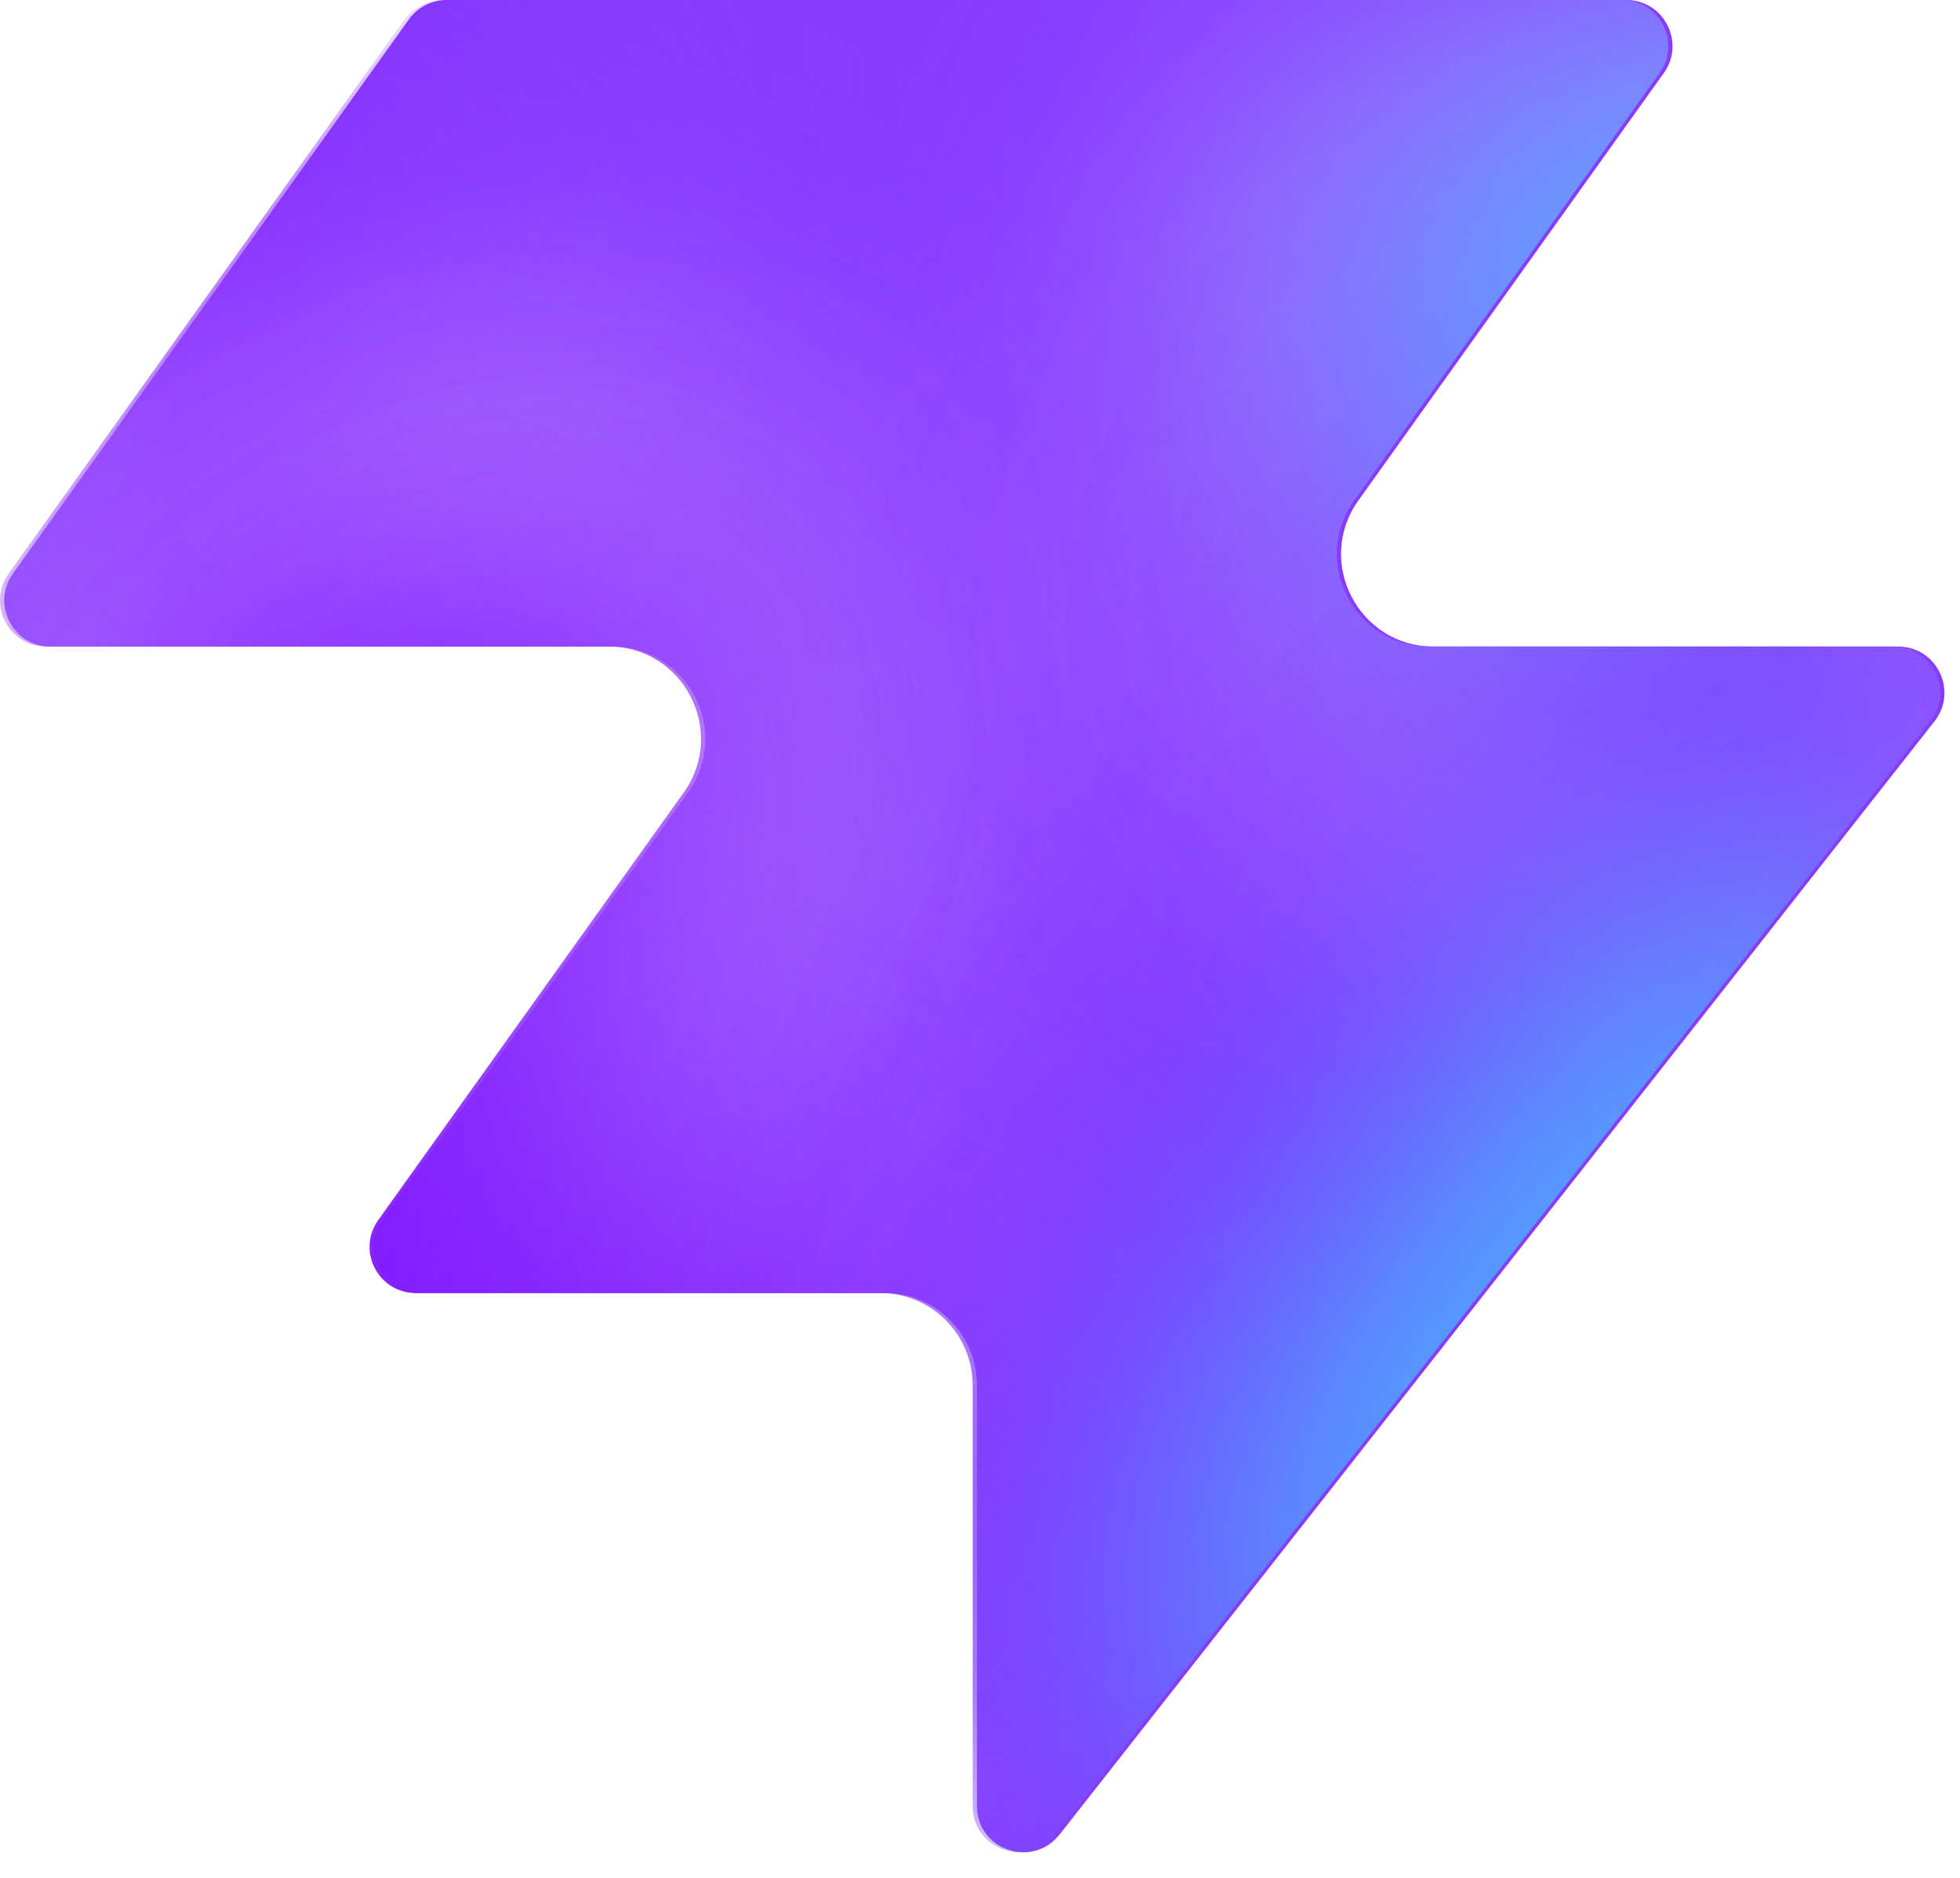
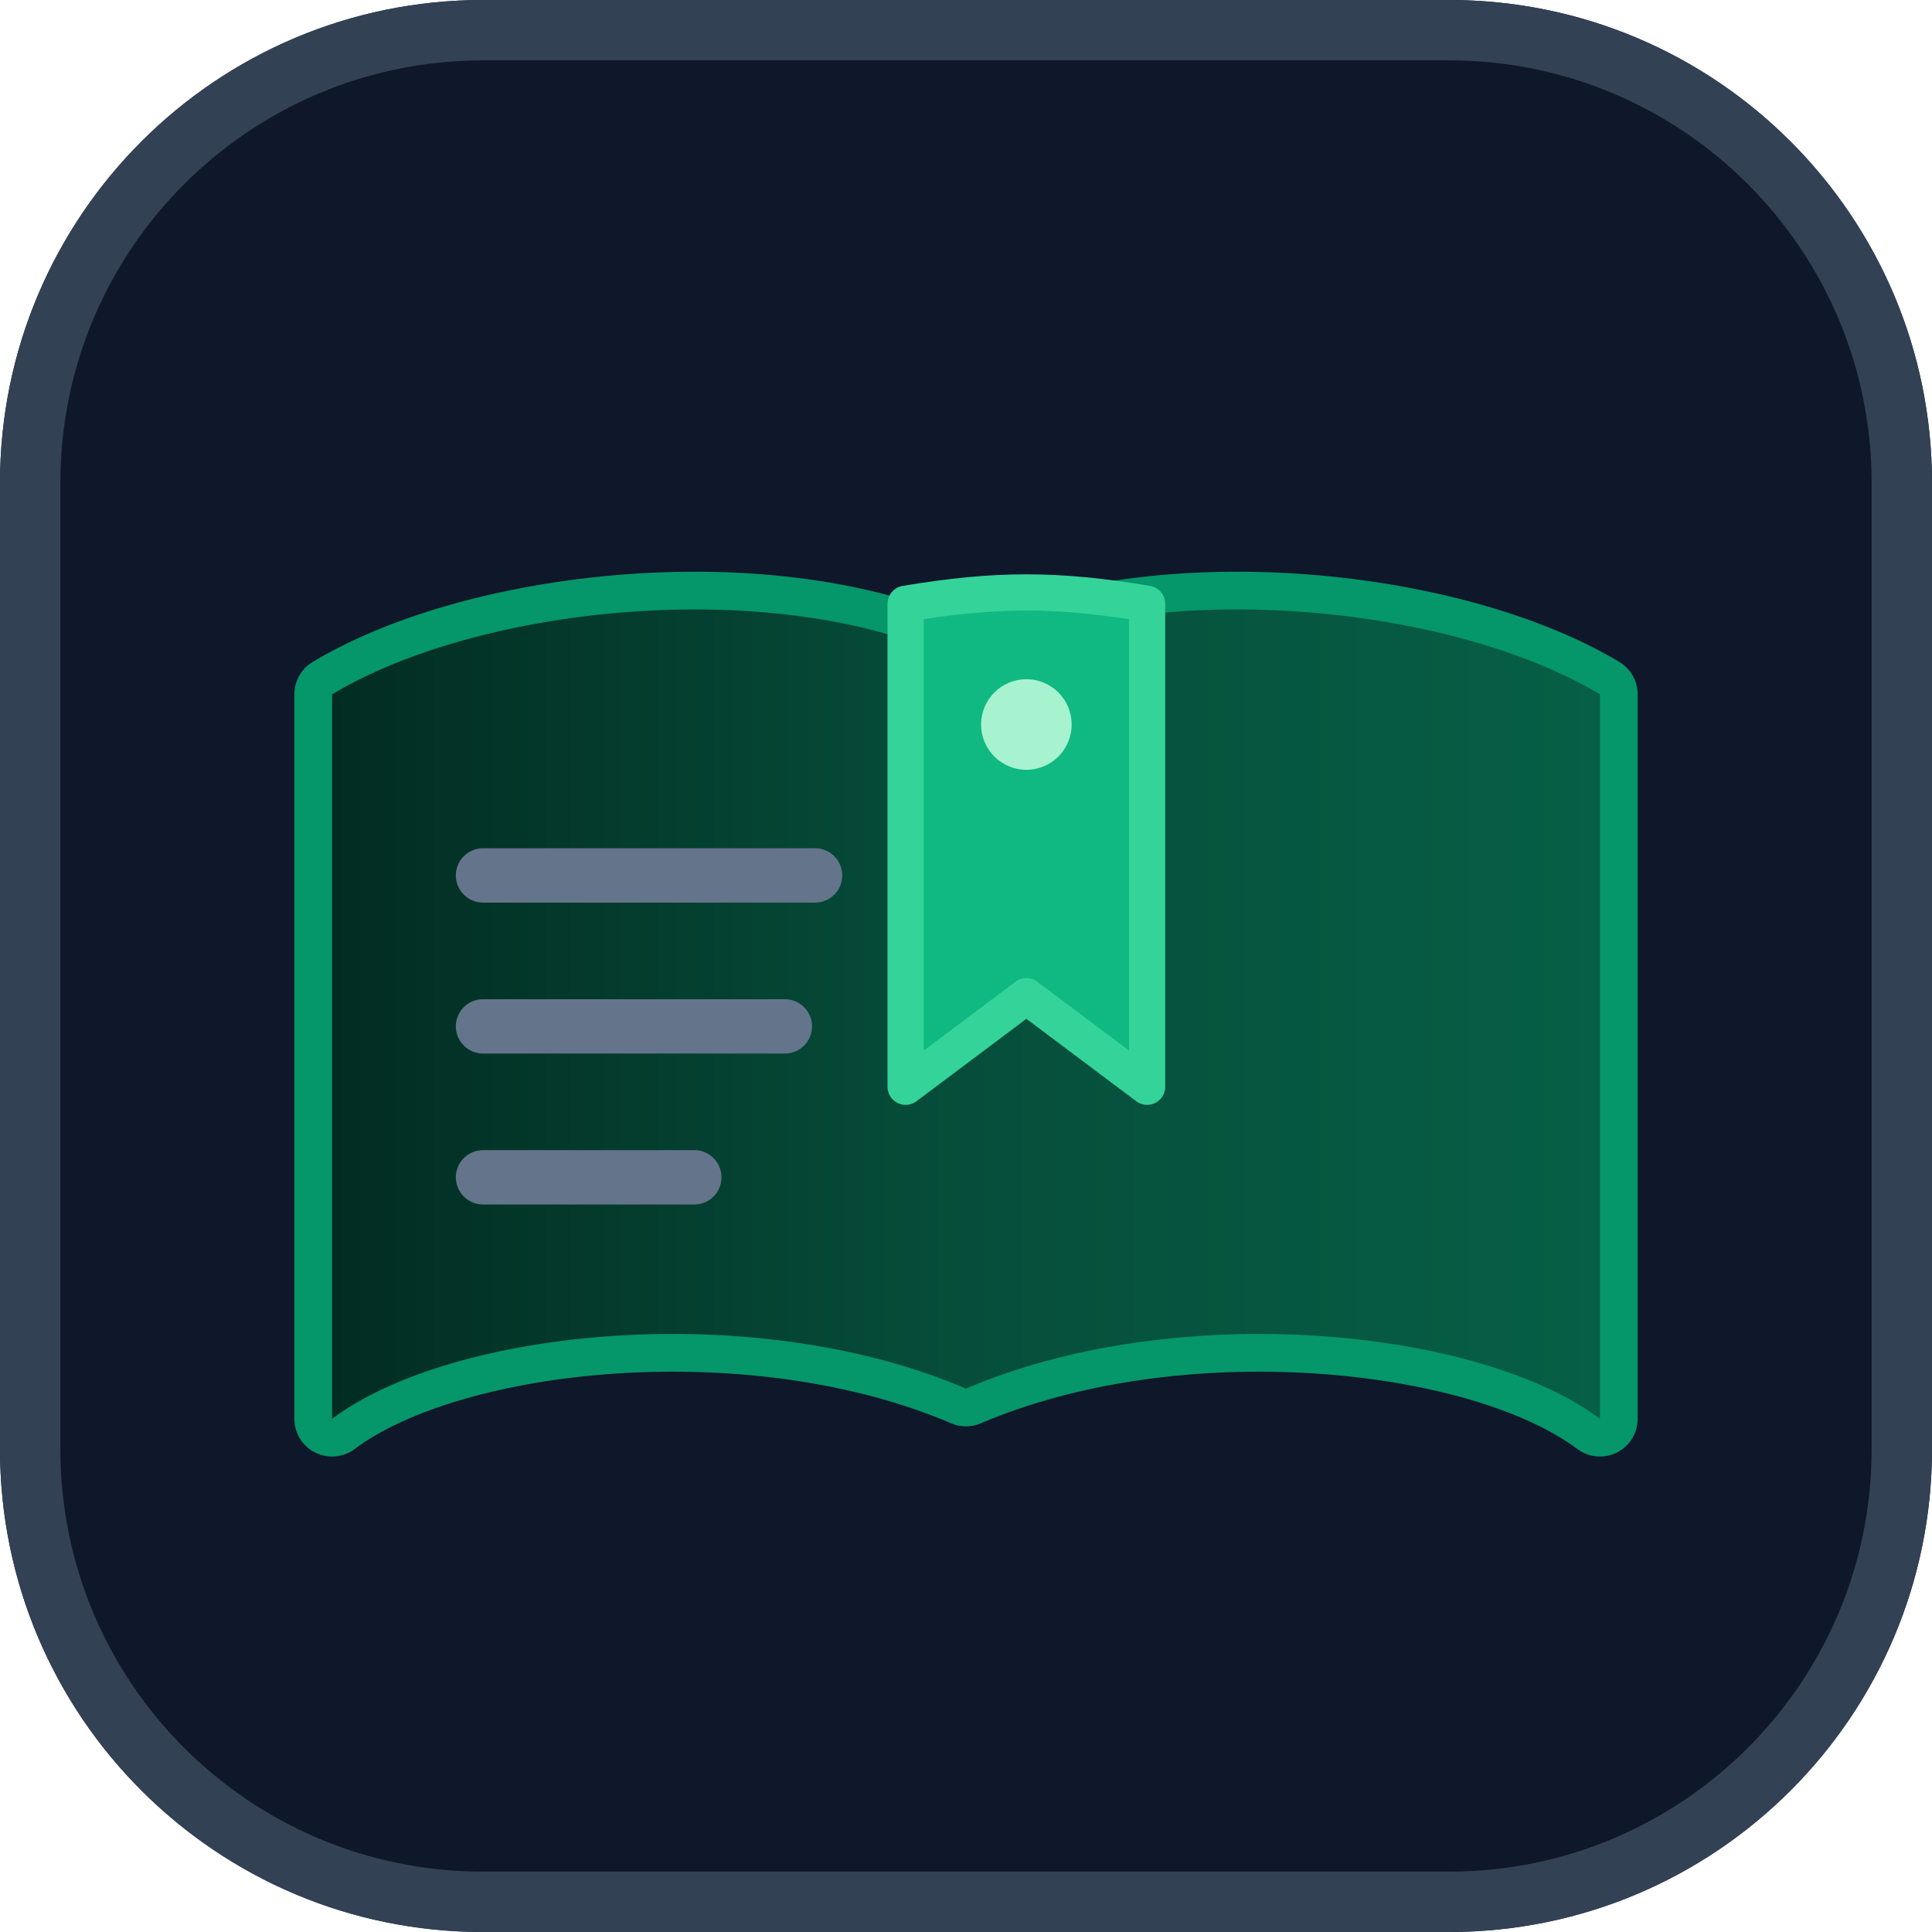
- <svg xmlns="http://www.w3.org/2000/svg" width="48" height="46" fill="none" viewBox="0 0 48 46">
-   <path fill="#863bff" d="M25.946 44.938c-.664.845-2.021.375-2.021-.698V33.937a2.26 2.26 0 0 0-2.262-2.262H10.287c-.92 0-1.456-1.04-.92-1.788l7.48-10.471c1.07-1.497 0-3.578-1.842-3.578H1.237c-.92 0-1.456-1.04-.92-1.788L10.013.474c.214-.297.556-.474.92-.474h28.894c.92 0 1.456 1.04.92 1.788l-7.48 10.471c-1.07 1.498 0 3.579 1.842 3.579h11.377c.943 0 1.473 1.088.89 1.83L25.947 44.94z" style="fill:#863bff;fill:color(display-p3 .525 .23 1);fill-opacity:1" />
-   <mask id="a" width="48" height="46" x="0" y="0" maskUnits="userSpaceOnUse" style="mask-type:alpha">
-     <path fill="#000" d="M25.842 44.938c-.664.844-2.021.375-2.021-.698V33.937a2.26 2.26 0 0 0-2.262-2.262H10.183c-.92 0-1.456-1.04-.92-1.788l7.48-10.471c1.07-1.498 0-3.579-1.842-3.579H1.133c-.92 0-1.456-1.04-.92-1.787L9.91.473c.214-.297.556-.474.92-.474h28.894c.92 0 1.456 1.04.92 1.788l-7.48 10.471c-1.07 1.498 0 3.578 1.842 3.578h11.377c.943 0 1.473 1.088.89 1.832L25.843 44.94z" style="fill:#000;fill-opacity:1" />
-   </mask>
-   <g mask="url(#a)">
-     <g filter="url(#b)">
-       <ellipse cx="5.508" cy="14.704" fill="#ede6ff" rx="5.508" ry="14.704" style="fill:#ede6ff;fill:color(display-p3 .927 .903 1);fill-opacity:1" transform="matrix(.00324 1 1 -.00324 -4.47 31.516)" />
-     </g>
-     <g filter="url(#c)">
-       <ellipse cx="10.399" cy="29.851" fill="#ede6ff" rx="10.399" ry="29.851" style="fill:#ede6ff;fill:color(display-p3 .927 .903 1);fill-opacity:1" transform="matrix(.00324 1 1 -.00324 -39.328 7.883)" />
-     </g>
-     <g filter="url(#d)">
-       <ellipse cx="5.508" cy="30.487" fill="#7e14ff" rx="5.508" ry="30.487" style="fill:#7e14ff;fill:color(display-p3 .492 .077 1);fill-opacity:1" transform="rotate(89.814 -25.913 -14.639)scale(1 -1)" />
-     </g>
-     <g filter="url(#e)">
-       <ellipse cx="5.508" cy="30.599" fill="#7e14ff" rx="5.508" ry="30.599" style="fill:#7e14ff;fill:color(display-p3 .492 .077 1);fill-opacity:1" transform="rotate(89.814 -32.644 -3.334)scale(1 -1)" />
-     </g>
-     <g filter="url(#f)">
-       <ellipse cx="5.508" cy="30.599" fill="#7e14ff" rx="5.508" ry="30.599" style="fill:#7e14ff;fill:color(display-p3 .492 .077 1);fill-opacity:1" transform="matrix(.00324 1 1 -.00324 -34.34 30.47)" />
-     </g>
-     <g filter="url(#g)">
-       <ellipse cx="14.072" cy="22.078" fill="#ede6ff" rx="14.072" ry="22.078" style="fill:#ede6ff;fill:color(display-p3 .927 .903 1);fill-opacity:1" transform="rotate(93.35 24.506 48.493)scale(-1 1)" />
-     </g>
-     <g filter="url(#h)">
-       <ellipse cx="3.47" cy="21.501" fill="#7e14ff" rx="3.47" ry="21.501" style="fill:#7e14ff;fill:color(display-p3 .492 .077 1);fill-opacity:1" transform="rotate(89.009 28.708 47.59)scale(-1 1)" />
-     </g>
-     <g filter="url(#i)">
-       <ellipse cx="3.47" cy="21.501" fill="#7e14ff" rx="3.47" ry="21.501" style="fill:#7e14ff;fill:color(display-p3 .492 .077 1);fill-opacity:1" transform="rotate(89.009 28.708 47.59)scale(-1 1)" />
-     </g>
-     <g filter="url(#j)">
-       <ellipse cx=".387" cy="8.972" fill="#7e14ff" rx="4.407" ry="29.108" style="fill:#7e14ff;fill:color(display-p3 .492 .077 1);fill-opacity:1" transform="rotate(39.51 .387 8.972)" />
-     </g>
-     <g filter="url(#k)">
-       <ellipse cx="47.523" cy="-6.092" fill="#7e14ff" rx="4.407" ry="29.108" style="fill:#7e14ff;fill:color(display-p3 .492 .077 1);fill-opacity:1" transform="rotate(37.892 47.523 -6.092)" />
-     </g>
-     <g filter="url(#l)">
-       <ellipse cx="41.412" cy="6.333" fill="#47bfff" rx="5.971" ry="9.665" style="fill:#47bfff;fill:color(display-p3 .28 .748 1);fill-opacity:1" transform="rotate(37.892 41.412 6.333)" />
-     </g>
-     <g filter="url(#m)">
-       <ellipse cx="-1.879" cy="38.332" fill="#7e14ff" rx="4.407" ry="29.108" style="fill:#7e14ff;fill:color(display-p3 .492 .077 1);fill-opacity:1" transform="rotate(37.892 -1.88 38.332)" />
-     </g>
-     <g filter="url(#n)">
-       <ellipse cx="-1.879" cy="38.332" fill="#7e14ff" rx="4.407" ry="29.108" style="fill:#7e14ff;fill:color(display-p3 .492 .077 1);fill-opacity:1" transform="rotate(37.892 -1.88 38.332)" />
-     </g>
-     <g filter="url(#o)">
-       <ellipse cx="35.651" cy="29.907" fill="#7e14ff" rx="4.407" ry="29.108" style="fill:#7e14ff;fill:color(display-p3 .492 .077 1);fill-opacity:1" transform="rotate(37.892 35.651 29.907)" />
-     </g>
-     <g filter="url(#p)">
-       <ellipse cx="38.418" cy="32.4" fill="#47bfff" rx="5.971" ry="15.297" style="fill:#47bfff;fill:color(display-p3 .28 .748 1);fill-opacity:1" transform="rotate(37.892 38.418 32.4)" />
-     </g>
+ <svg xmlns="http://www.w3.org/2000/svg" viewBox="0 0 64 64" fill="none">
+   <rect width="64" height="64" rx="16" fill="#0f172a" />
+   <rect x="1" y="1" width="62" height="62" rx="15" stroke="#334155" stroke-width="2" />
+   <g transform="translate(8, 12)">
+     <path d="M24 34C17 31 7 32 3 35V11C8 8 18 7 24 10C30 7 40 8 45 11V35C41 32 31 31 24 34Z" fill="#1e293b" stroke="#059669" stroke-width="2.5" stroke-linejoin="round" />
+     <path d="M24 10C18 7 8 8 3 11V35C7 32 17 31 24 34V10Z" fill="url(#bookGradLeft)" />
+     <path d="M8 17H19M8 22H18M8 27H15" stroke="#64748b" stroke-width="1.8" stroke-linecap="round" />
+     <path d="M24 10C30 7 40 8 45 11V35C41 32 31 31 24 34V10Z" fill="url(#bookGradRight)" />
+     <path d="M22 8V24L26 21L30 24V8C27 7.5 25 7.5 22 8Z" fill="#10b981" stroke="#34d399" stroke-width="1.2" stroke-linejoin="round" />
+     <circle cx="26" cy="12" r="1.5" fill="#a7f3d0" />
  </g>
  <defs>
-     <filter id="b" width="60.045" height="41.654" x="-19.77" y="16.149" color-interpolation-filters="sRGB" filterUnits="userSpaceOnUse">
-       <feFlood flood-opacity="0" result="BackgroundImageFix" />
-       <feBlend in="SourceGraphic" in2="BackgroundImageFix" result="shape" />
-       <feGaussianBlur result="effect1_foregroundBlur_2002_17158" stdDeviation="7.659" />
-     </filter>
-     <filter id="c" width="90.34" height="51.437" x="-54.613" y="-7.533" color-interpolation-filters="sRGB" filterUnits="userSpaceOnUse">
-       <feFlood flood-opacity="0" result="BackgroundImageFix" />
-       <feBlend in="SourceGraphic" in2="BackgroundImageFix" result="shape" />
-       <feGaussianBlur result="effect1_foregroundBlur_2002_17158" stdDeviation="7.659" />
-     </filter>
-     <filter id="d" width="79.355" height="29.4" x="-49.64" y="2.03" color-interpolation-filters="sRGB" filterUnits="userSpaceOnUse">
-       <feFlood flood-opacity="0" result="BackgroundImageFix" />
-       <feBlend in="SourceGraphic" in2="BackgroundImageFix" result="shape" />
-       <feGaussianBlur result="effect1_foregroundBlur_2002_17158" stdDeviation="4.596" />
-     </filter>
-     <filter id="e" width="79.579" height="29.4" x="-45.045" y="20.029" color-interpolation-filters="sRGB" filterUnits="userSpaceOnUse">
-       <feFlood flood-opacity="0" result="BackgroundImageFix" />
-       <feBlend in="SourceGraphic" in2="BackgroundImageFix" result="shape" />
-       <feGaussianBlur result="effect1_foregroundBlur_2002_17158" stdDeviation="4.596" />
-     </filter>
-     <filter id="f" width="79.579" height="29.4" x="-43.513" y="21.178" color-interpolation-filters="sRGB" filterUnits="userSpaceOnUse">
-       <feFlood flood-opacity="0" result="BackgroundImageFix" />
-       <feBlend in="SourceGraphic" in2="BackgroundImageFix" result="shape" />
-       <feGaussianBlur result="effect1_foregroundBlur_2002_17158" stdDeviation="4.596" />
-     </filter>
-     <filter id="g" width="74.749" height="58.852" x="15.756" y="-17.901" color-interpolation-filters="sRGB" filterUnits="userSpaceOnUse">
-       <feFlood flood-opacity="0" result="BackgroundImageFix" />
-       <feBlend in="SourceGraphic" in2="BackgroundImageFix" result="shape" />
-       <feGaussianBlur result="effect1_foregroundBlur_2002_17158" stdDeviation="7.659" />
-     </filter>
-     <filter id="h" width="61.377" height="25.362" x="23.548" y="2.284" color-interpolation-filters="sRGB" filterUnits="userSpaceOnUse">
-       <feFlood flood-opacity="0" result="BackgroundImageFix" />
-       <feBlend in="SourceGraphic" in2="BackgroundImageFix" result="shape" />
-       <feGaussianBlur result="effect1_foregroundBlur_2002_17158" stdDeviation="4.596" />
-     </filter>
-     <filter id="i" width="61.377" height="25.362" x="23.548" y="2.284" color-interpolation-filters="sRGB" filterUnits="userSpaceOnUse">
-       <feFlood flood-opacity="0" result="BackgroundImageFix" />
-       <feBlend in="SourceGraphic" in2="BackgroundImageFix" result="shape" />
-       <feGaussianBlur result="effect1_foregroundBlur_2002_17158" stdDeviation="4.596" />
-     </filter>
-     <filter id="j" width="56.045" height="63.649" x="-27.636" y="-22.853" color-interpolation-filters="sRGB" filterUnits="userSpaceOnUse">
-       <feFlood flood-opacity="0" result="BackgroundImageFix" />
-       <feBlend in="SourceGraphic" in2="BackgroundImageFix" result="shape" />
-       <feGaussianBlur result="effect1_foregroundBlur_2002_17158" stdDeviation="4.596" />
-     </filter>
-     <filter id="k" width="54.814" height="64.646" x="20.116" y="-38.415" color-interpolation-filters="sRGB" filterUnits="userSpaceOnUse">
-       <feFlood flood-opacity="0" result="BackgroundImageFix" />
-       <feBlend in="SourceGraphic" in2="BackgroundImageFix" result="shape" />
-       <feGaussianBlur result="effect1_foregroundBlur_2002_17158" stdDeviation="4.596" />
-     </filter>
-     <filter id="l" width="33.541" height="35.313" x="24.641" y="-11.323" color-interpolation-filters="sRGB" filterUnits="userSpaceOnUse">
-       <feFlood flood-opacity="0" result="BackgroundImageFix" />
-       <feBlend in="SourceGraphic" in2="BackgroundImageFix" result="shape" />
-       <feGaussianBlur result="effect1_foregroundBlur_2002_17158" stdDeviation="4.596" />
-     </filter>
-     <filter id="m" width="54.814" height="64.646" x="-29.286" y="6.009" color-interpolation-filters="sRGB" filterUnits="userSpaceOnUse">
-       <feFlood flood-opacity="0" result="BackgroundImageFix" />
-       <feBlend in="SourceGraphic" in2="BackgroundImageFix" result="shape" />
-       <feGaussianBlur result="effect1_foregroundBlur_2002_17158" stdDeviation="4.596" />
-     </filter>
-     <filter id="n" width="54.814" height="64.646" x="-29.286" y="6.009" color-interpolation-filters="sRGB" filterUnits="userSpaceOnUse">
-       <feFlood flood-opacity="0" result="BackgroundImageFix" />
-       <feBlend in="SourceGraphic" in2="BackgroundImageFix" result="shape" />
-       <feGaussianBlur result="effect1_foregroundBlur_2002_17158" stdDeviation="4.596" />
-     </filter>
-     <filter id="o" width="54.814" height="64.646" x="8.244" y="-2.416" color-interpolation-filters="sRGB" filterUnits="userSpaceOnUse">
-       <feFlood flood-opacity="0" result="BackgroundImageFix" />
-       <feBlend in="SourceGraphic" in2="BackgroundImageFix" result="shape" />
-       <feGaussianBlur result="effect1_foregroundBlur_2002_17158" stdDeviation="4.596" />
-     </filter>
-     <filter id="p" width="39.409" height="43.623" x="18.713" y="10.588" color-interpolation-filters="sRGB" filterUnits="userSpaceOnUse">
-       <feFlood flood-opacity="0" result="BackgroundImageFix" />
-       <feBlend in="SourceGraphic" in2="BackgroundImageFix" result="shape" />
-       <feGaussianBlur result="effect1_foregroundBlur_2002_17158" stdDeviation="4.596" />
-     </filter>
+     <linearGradient id="bookGradLeft" x1="3" y1="23" x2="24" y2="23" gradientUnits="userSpaceOnUse">
+       <stop offset="0%" stop-color="#022c22" />
+       <stop offset="100%" stop-color="#064e3b" />
+     </linearGradient>
+     <linearGradient id="bookGradRight" x1="24" y1="23" x2="45" y2="23" gradientUnits="userSpaceOnUse">
+       <stop offset="0%" stop-color="#064e3b" />
+       <stop offset="100%" stop-color="#065f46" />
+     </linearGradient>
  </defs>
</svg>
